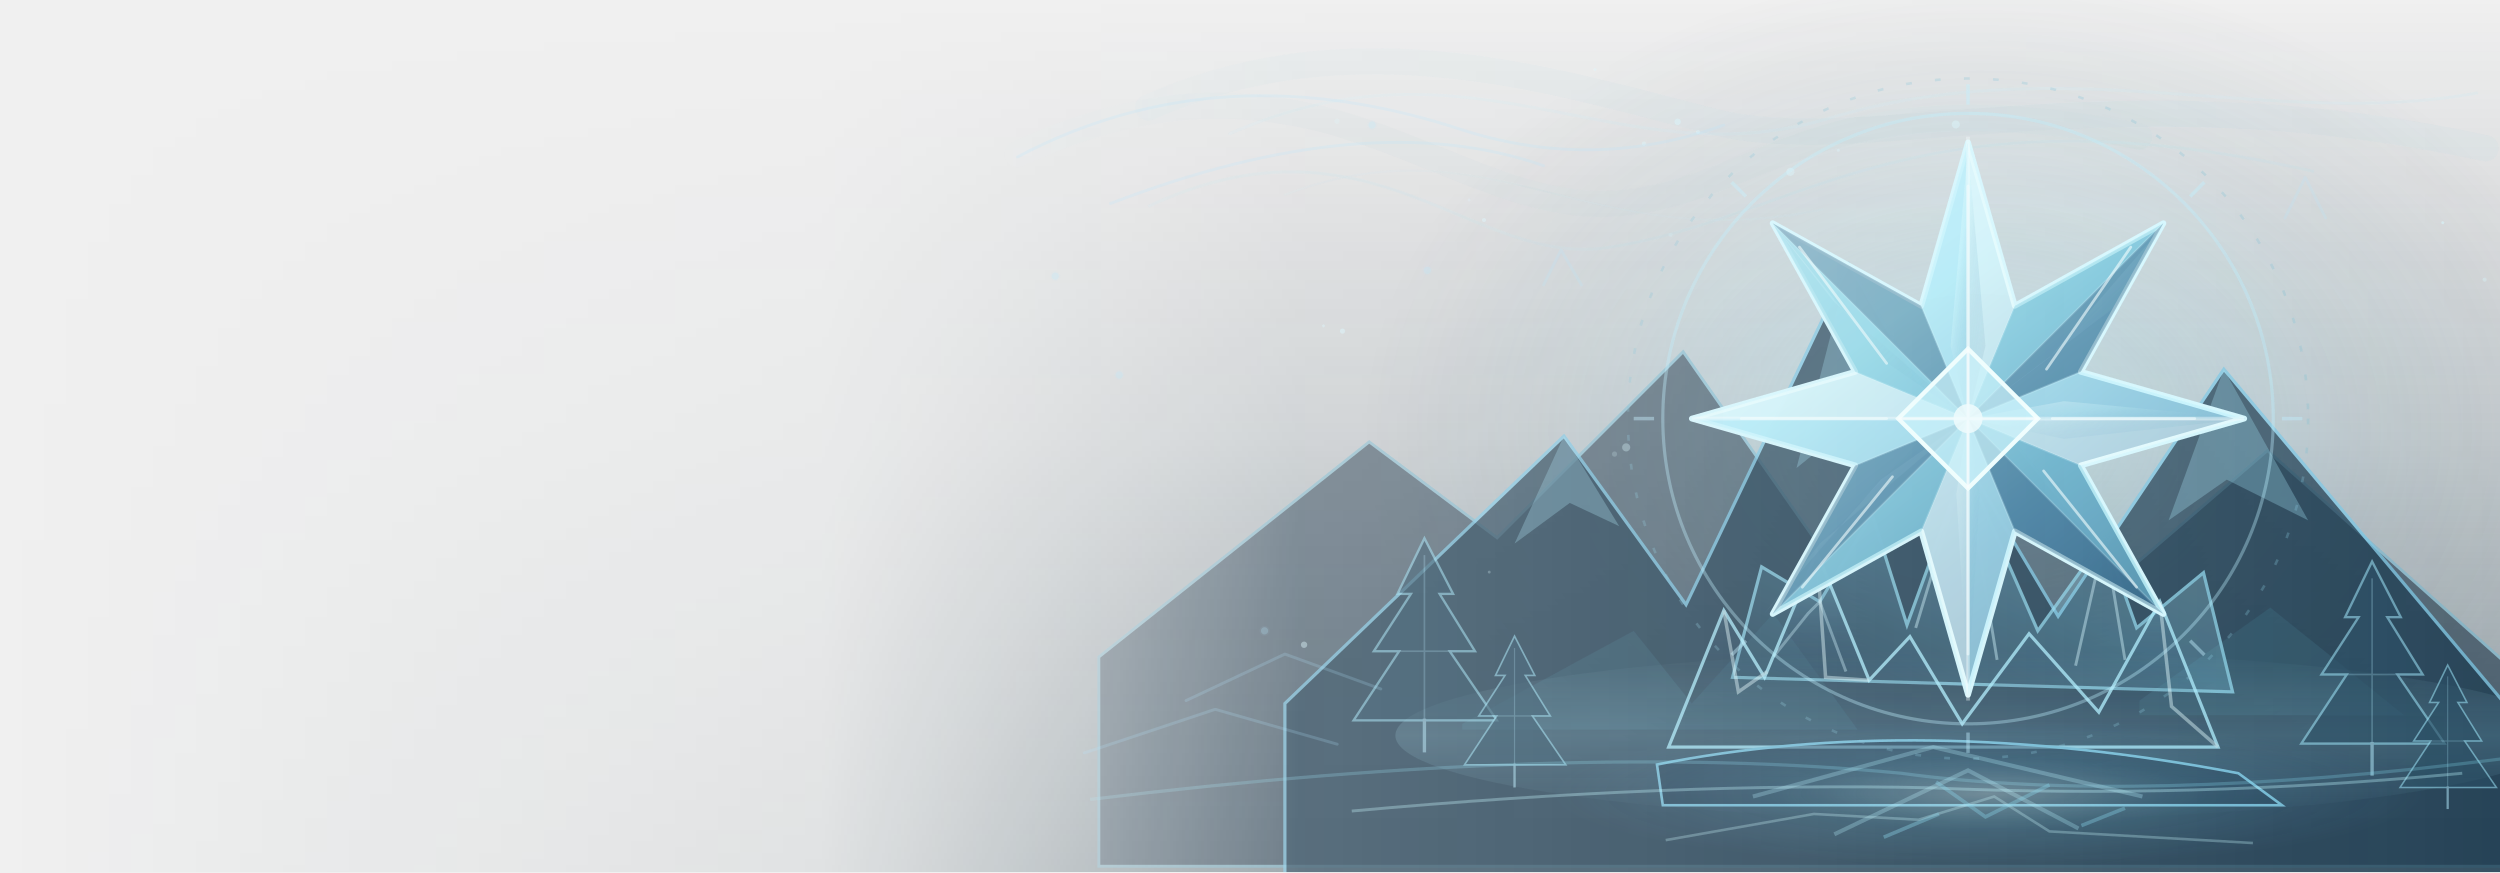
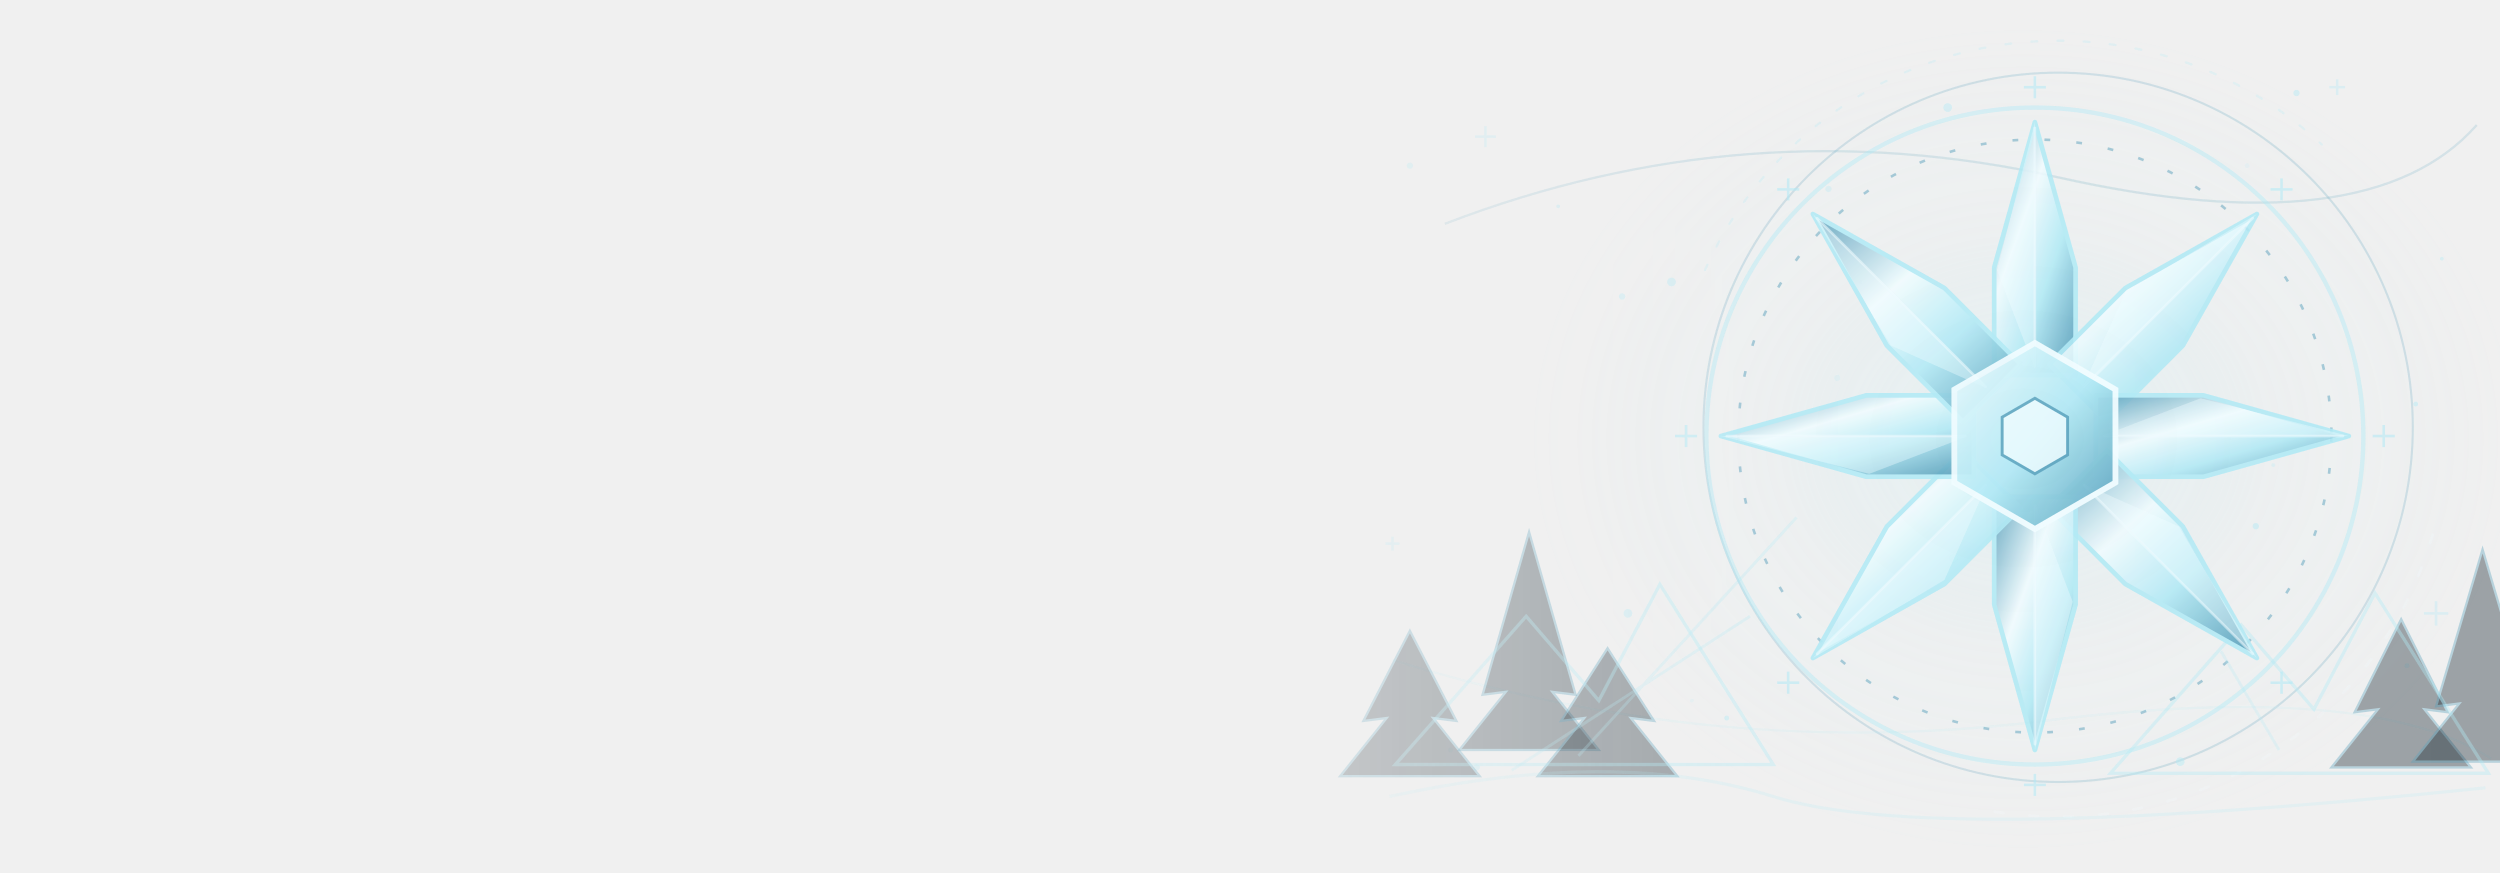
- <svg xmlns="http://www.w3.org/2000/svg" viewBox="0 0 860 300" fill="none" role="img">
+ <svg xmlns="http://www.w3.org/2000/svg" width="860" height="300" viewBox="0 0 860 300" fill="none" role="img" aria-label="Ilustração vetorial Inverno Eterno com composição à direita">
  <defs>
-     <linearGradient id="ice-bg" x1="0" y1="0" x2="0" y2="1">
-       <stop stop-color="#071522" stop-opacity="0" />
-       <stop offset=".5" stop-color="#0a2636" stop-opacity=".18" />
-       <stop offset="1" stop-color="#0d2a38" stop-opacity=".47" />
+     <linearGradient id="silver" x1="0" y1="0" x2=".9" y2="1">
+       <stop offset="0" stop-color="#549db9" />
+       <stop offset=".39" stop-color="#f0fcff" />
+       <stop offset=".67" stop-color="#b1e9f5" />
+       <stop offset="1" stop-color="#549db9" />
    </linearGradient>
-     <radialGradient id="ice-aura">
-       <stop stop-color="#a8f5ff" stop-opacity=".32" />
-       <stop offset=".5" stop-color="#56b7d2" stop-opacity=".12" />
-       <stop offset="1" stop-color="#0d2338" stop-opacity="0" />
+     <linearGradient id="edge" x1="0" y1="0" x2="1" y2="1">
+       <stop stop-color="#f0fcff" />
+       <stop offset=".52" stop-color="#b1e9f5" />
+       <stop offset="1" stop-color="#549db9" />
+     </linearGradient>
+     <radialGradient id="aura">
+       <stop stop-color="#b1e9f5" stop-opacity=".21" />
+       <stop offset=".48" stop-color="#b1e9f5" stop-opacity=".07" />
+       <stop offset="1" stop-color="#b1e9f5" stop-opacity="0" />
    </radialGradient>
-     <linearGradient id="ice-facet" x1=".12" y1=".02" x2=".85" y2=".97">
-       <stop stop-color="#e5faff" />
-       <stop offset=".32" stop-color="#a7e5f3" />
-       <stop offset=".65" stop-color="#5698bb" />
-       <stop offset="1" stop-color="#1d4d73" />
-     </linearGradient>
-     <linearGradient id="ice-facet-b" x1="0" y1="1" x2="1" y2="0">
-       <stop stop-color="#143954" />
-       <stop offset=".50" stop-color="#73c3df" />
-       <stop offset="1" stop-color="#defaff" />
-     </linearGradient>
-     <linearGradient id="ice-horizon" x1="0" y1="0" x2="0" y2="1">
-       <stop stop-color="#80d5ed" stop-opacity=".75" />
-       <stop offset="1" stop-color="#0b2437" stop-opacity=".1" />
-     </linearGradient>
-     <linearGradient id="ice-mist" x1="0" y1="0" x2="0" y2="1">
-       <stop stop-color="#bdefff" stop-opacity="0" />
-       <stop offset=".5" stop-color="#9cdaee" stop-opacity=".18" />
-       <stop offset="1" stop-color="#8acde4" stop-opacity="0" />
-     </linearGradient>
-     <linearGradient id="ice-mask">
+     <radialGradient id="inner">
+       <stop stop-color="#f0fcff" stop-opacity=".65" />
+       <stop offset=".4" stop-color="#b1e9f5" stop-opacity=".19" />
+       <stop offset="1" stop-color="#b1e9f5" stop-opacity="0" />
+     </radialGradient>
+     <linearGradient id="fade" x1="0" x2="1" y1="0" y2="0">
      <stop stop-color="white" stop-opacity="0" />
-       <stop offset=".33" stop-color="white" stop-opacity=".15" />
-       <stop offset=".52" stop-color="white" stop-opacity=".75" />
+       <stop offset=".38" stop-color="white" stop-opacity=".05" />
+       <stop offset=".52" stop-color="white" stop-opacity=".49" />
+       <stop offset=".70" stop-color="white" stop-opacity=".98" />
      <stop offset="1" stop-color="white" />
    </linearGradient>
-     <mask id="ice-leftfade" maskUnits="userSpaceOnUse" x="0" y="0" width="860" height="300">
-       <rect width="860" height="300" fill="url(#ice-mask)" />
+     <mask id="reveal">
+       <rect width="860" height="300" fill="url(#fade)" />
    </mask>
-     <linearGradient id="ice-prism-v47" x1="0" y1="0" x2="1" y2="1">
-       <stop stop-color="#ffffff" stop-opacity=".74" />
-       <stop offset=".34" stop-color="#d2f9ff" stop-opacity=".44" />
-       <stop offset=".76" stop-color="#4a92b5" stop-opacity=".16" />
-       <stop offset="1" stop-color="#092c43" stop-opacity=".04" />
-     </linearGradient>
-     <linearGradient id="ice-shelf-v47" x1="0" y1="0" x2="0" y2="1">
-       <stop stop-color="#98e6fb" stop-opacity=".72" />
-       <stop offset=".43" stop-color="#315c80" stop-opacity=".45" />
-       <stop offset="1" stop-color="#091c31" stop-opacity=".1" />
-     </linearGradient>
-     <radialGradient id="ice-pedestal-glow-v47">
-       <stop stop-color="#e2ffff" stop-opacity=".34" />
-       <stop offset=".5" stop-color="#77d4f5" stop-opacity=".12" />
-       <stop offset="1" stop-color="#78b8ee" stop-opacity="0" />
-     </radialGradient>
+     <filter id="softGlow" x="-30%" y="-30%" width="160%" height="160%">
+       <feGaussianBlur stdDeviation="3" />
+     </filter>
  </defs>
-   <g mask="url(#ice-leftfade)">
-     <path d="M0 0H860V300H0Z" fill="url(#ice-bg)" />
-     <ellipse cx="681" cy="148" rx="212" ry="158" fill="url(#ice-aura)" />
-     <g opacity=".65" stroke-linecap="round">
-       <path d="M395 37C467 5 538 29 590 42S725 23 855 51" stroke="#74bedc" stroke-width="9" opacity=".08" />
-       <path d="M423 46C507 9 557 62 628 41C711 16 781 45 852 32" stroke="#b2f0ff" stroke-width="1" opacity=".19" />
-       <path d="M442 67C513 40 547 89 627 72" stroke="#b3e3f5" stroke-width=".7" opacity=".12" />
+   <g mask="url(#reveal)">
+     <g opacity=".96">
+       <ellipse cx="696" cy="151" rx="171" ry="143" fill="url(#aura)" />
+       <circle cx="708" cy="147" r="122" fill="none" stroke="#549db9" stroke-width="0.75" opacity="0.22" />
+       <path d="M586.50 92.90A133 133 0 0 1 798.71 49.73" fill="none" stroke="#b1e9f5" stroke-width="0.8" opacity="0.27" stroke-linecap="round" stroke-dasharray="2 7" />
+       <path d="M836.81 183.94A134 134 0 0 1 680.14 278.07" fill="none" stroke="#f0fcff" stroke-width="0.9" opacity="0.23" stroke-linecap="round" stroke-dasharray="3 9" />
+       <path d="M497 77Q601 37 708 61T852 43" fill="none" stroke="#549db9" stroke-width="0.8" opacity=".19" />
+       <path d="M479 227Q591 262 703 248T857 261" fill="none" stroke="#b1e9f5" stroke-width="0.8" opacity=".16" />
+       <circle cx="560" cy="211" r="1.5" fill="#b1e9f5" opacity="0.39" />
+       <circle cx="536" cy="71" r="0.65" fill="#b1e9f5" opacity="0.4" />
+       <circle cx="840" cy="89" r="0.65" fill="#b1e9f5" opacity="0.38" />
+       <circle cx="640" cy="97" r="0.65" fill="#b1e9f5" opacity="0.22" />
+       <circle cx="688" cy="177" r="1.1" fill="#b1e9f5" opacity="0.36" />
+       <circle cx="508" cy="264" r="1.1" fill="#b1e9f5" opacity="0.33" />
+       <circle cx="750" cy="262" r="1.5" fill="#b1e9f5" opacity="0.46" />
+       <circle cx="632" cy="130" r="1.1" fill="#b1e9f5" opacity="0.17" />
+       <circle cx="790" cy="32" r="1.1" fill="#b1e9f5" opacity="0.45" />
+       <circle cx="828" cy="229" r="0.85" fill="#b1e9f5" opacity="0.34" />
+       <circle cx="782" cy="160" r="0.65" fill="#b1e9f5" opacity="0.29" />
+       <circle cx="594" cy="247" r="0.85" fill="#b1e9f5" opacity="0.45" />
+       <circle cx="831" cy="139" r="0.85" fill="#b1e9f5" opacity="0.47" />
+       <circle cx="629" cy="65" r="1.1" fill="#b1e9f5" opacity="0.32" />
+       <circle cx="499" cy="258" r="0.85" fill="#b1e9f5" opacity="0.2" />
+       <circle cx="558" cy="102" r="1.1" fill="#b1e9f5" opacity="0.38" />
+       <circle cx="582" cy="241" r="0.65" fill="#b1e9f5" opacity="0.19" />
+       <circle cx="773" cy="57" r="0.85" fill="#b1e9f5" opacity="0.17" />
+       <circle cx="776" cy="181" r="1.1" fill="#b1e9f5" opacity="0.46" />
+       <circle cx="672" cy="192" r="1.5" fill="#b1e9f5" opacity="0.28" />
+       <circle cx="485" cy="57" r="1.1" fill="#b1e9f5" opacity="0.38" />
+       <circle cx="700" cy="117" r="1.1" fill="#b1e9f5" opacity="0.21" />
+       <circle cx="670" cy="37" r="1.5" fill="#b1e9f5" opacity="0.44" />
+       <circle cx="575" cy="97" r="1.5" fill="#b1e9f5" opacity="0.4" />
+       <path d="M511.00 43.40v7.20M507.40 47.00h7.20" fill="none" stroke="#b1e9f5" stroke-width="0.9" opacity="0.34" />
+       <path d="M804.00 27.30v5.40M801.30 30.00h5.40" fill="none" stroke="#b1e9f5" stroke-width="0.9" opacity="0.34" />
+       <path d="M838.00 206.80v8.40M833.80 211.00h8.40" fill="none" stroke="#b1e9f5" stroke-width="0.9" opacity="0.34" />
+       <path d="M479.00 184.60v4.80M476.60 187.00h4.80" fill="none" stroke="#b1e9f5" stroke-width="0.9" opacity="0.34" />
    </g>
-     <path d="M350 53C452 6 498 74 556 70C607 66 626 25 736 47" stroke="#6cb3c6" stroke-width="9" opacity=".035" stroke-linecap="round" />
-     <path d="M395 71C472 35 507 93 554 85C619 75 660 28 796 59" stroke="#a4e9f5" stroke-width="1" opacity=".12" />
-     <path d="M378 226L471 152L515 185L579 121L626 188L678 134L730 198L780 155L863 229V298H378Z" fill="#102b40" stroke="#73b7d0" stroke-width="1" opacity=".56" />
-     <path d="M442 242L538 150L580 208L636 91L708 212L765 127L870 252V303H442Z" fill="#193a50" stroke="#7bc6e4" stroke-width="1.1" opacity=".74" />
-     <path d="M538 150L557 181L540 173L521 187Zm98-59 34 70-31-17-21 17Zm129 36 29 52-28-14-20 14Z" fill="#a4e8fb" opacity=".29" />
-     <path d="M503 249L562 217L582 242L610 211L639 251H503Zm233-8 45-32 46 37h-91Z" fill="#40849d" opacity=".18" />
-     <ellipse cx="681" cy="253" rx="201" ry="29" fill="url(#ice-mist)" />
-     <g transform="translate(490 242) scale(0.58)" opacity=".64">
-       <path d="M0-98L-16-65H-8L-30-31H-15L-42 10H43L15-31H30L9-65H17Z" fill="#274c62" stroke="#8bcfe3" stroke-width="1.4" />
-       <path d="M0-88V10M-15-31H16" stroke="#a1dcf0" stroke-width="1" opacity=".43" />
-       <path d="M0 9v20" stroke="#9bcfe2" stroke-width="2" />
-     </g>
-     <g transform="translate(521 259) scale(0.41)" opacity=".64">
-       <path d="M0-98L-16-65H-8L-30-31H-15L-42 10H43L15-31H30L9-65H17Z" fill="#274c62" stroke="#8bcfe3" stroke-width="1.4" />
-       <path d="M0-88V10M-15-31H16" stroke="#a1dcf0" stroke-width="1" opacity=".43" />
-       <path d="M0 9v20" stroke="#9bcfe2" stroke-width="2" />
-     </g>
-     <g transform="translate(816 250) scale(0.58)" opacity=".64">
-       <path d="M0-98L-16-65H-8L-30-31H-15L-42 10H43L15-31H30L9-65H17Z" fill="#274c62" stroke="#8bcfe3" stroke-width="1.4" />
-       <path d="M0-88V10M-15-31H16" stroke="#a1dcf0" stroke-width="1" opacity=".43" />
-       <path d="M0 9v20" stroke="#9bcfe2" stroke-width="2" />
-     </g>
-     <g transform="translate(842 267) scale(0.39)" opacity=".64">
-       <path d="M0-98L-16-65H-8L-30-31H-15L-42 10H43L15-31H30L9-65H17Z" fill="#274c62" stroke="#8bcfe3" stroke-width="1.4" />
-       <path d="M0-88V10M-15-31H16" stroke="#a1dcf0" stroke-width="1" opacity=".43" />
-       <path d="M0 9v20" stroke="#9bcfe2" stroke-width="2" />
-     </g>
-     <path d="M596 233 606 195 626 207 644 177 656 215 676 160 701 217 724 185 735 216 758 197 768 238Z" fill="url(#ice-facet-b)" fill-opacity=".37" stroke="#8fd9ee" stroke-width="1.1" opacity=".73" />
-     <path d="M610 226 622 211 626 207 635 231M659 216 676 160 687 227M714 229 724 185 731 227" stroke="#d1f6ff" stroke-width="1" opacity=".43" />
-     <g opacity=".78">
-       <path d="M574 257 593 210 607 233 625 190 643 234 657 219 675 249 698 218 722 245 743 207 763 257Z" fill="url(#ice-shelf-v47)" fill-opacity=".51" stroke="#a7e8f9" stroke-width="1.1" />
-       <path d="M593 210L598 238 608 231M625 190L628 233 643 234M743 207L747 243 763 257" stroke="#e2fbff" stroke-width="1.2" opacity=".56" />
-       <path d="M570 263 Q660 245 770 266 L785 277H572Z" fill="#102c45" fill-opacity=".45" stroke="#83d4ee" stroke-width=".9" />
-     </g>
-     <circle cx="677" cy="144" r="105" stroke="#b8efff" stroke-width="1.1" opacity=".37" />
-     <circle cx="677" cy="144" r="117" stroke="#81bfd5" stroke-width=".9" stroke-dasharray="2 8" opacity=".30" />
-     <path d="M785.0 144.0L792.0 144.0" stroke="#bdefff" stroke-width="1.2" opacity=".43" />
-     <path d="M753.4 220.4L758.3 225.3" stroke="#bdefff" stroke-width="1.2" opacity=".43" />
-     <path d="M677.0 252.0L677.0 259.0" stroke="#bdefff" stroke-width="1.2" opacity=".43" />
-     <path d="M600.6 220.4L595.7 225.3" stroke="#bdefff" stroke-width="1.2" opacity=".43" />
-     <path d="M569.0 144.0L562.0 144.0" stroke="#bdefff" stroke-width="1.2" opacity=".43" />
-     <path d="M600.6 67.6L595.7 62.7" stroke="#bdefff" stroke-width="1.2" opacity=".43" />
-     <path d="M677.0 36.0L677.0 29.0" stroke="#bdefff" stroke-width="1.2" opacity=".43" />
-     <path d="M753.4 67.6L758.3 62.7" stroke="#bdefff" stroke-width="1.2" opacity=".43" />
-     <polygon points="677.0,49.0 693.1,105.2 744.2,76.8 715.8,127.9 772.0,144.0 715.8,160.1 744.2,211.2 693.1,182.8 677.0,239.0 660.9,182.8 609.8,211.2 638.2,160.1 582.0,144.0 638.2,127.9 609.8,76.8 660.9,105.2" fill="url(#ice-facet)" stroke="#d5f8ff" stroke-width="2" stroke-linejoin="round" opacity=".98" />
-     <path d="M677 144L677.0 49.0L693.1 105.2Z" fill="#ebfeff" fill-opacity="0.6" stroke="#d3f7ff" stroke-opacity=".14" stroke-width=".65" />
-     <path d="M677 144L693.1 105.2L744.2 76.8Z" fill="#79cadd" fill-opacity="0.44" stroke="#d3f7ff" stroke-opacity=".14" stroke-width=".65" />
-     <path d="M677 144L744.2 76.8L715.8 127.9Z" fill="#306585" fill-opacity="0.45" stroke="#d3f7ff" stroke-opacity=".14" stroke-width=".65" />
-     <path d="M677 144L715.8 127.9L772.0 144.0Z" fill="#b9f0fc" fill-opacity="0.55" stroke="#d3f7ff" stroke-opacity=".14" stroke-width=".65" />
-     <path d="M677 144L772.0 144.0L715.8 160.1Z" fill="#ebfeff" fill-opacity="0.6" stroke="#d3f7ff" stroke-opacity=".14" stroke-width=".65" />
-     <path d="M677 144L715.8 160.1L744.2 211.2Z" fill="#79cadd" fill-opacity="0.44" stroke="#d3f7ff" stroke-opacity=".14" stroke-width=".65" />
-     <path d="M677 144L744.2 211.2L693.1 182.8Z" fill="#306585" fill-opacity="0.45" stroke="#d3f7ff" stroke-opacity=".14" stroke-width=".65" />
-     <path d="M677 144L693.1 182.8L677.0 239.0Z" fill="#b9f0fc" fill-opacity="0.55" stroke="#d3f7ff" stroke-opacity=".14" stroke-width=".65" />
-     <path d="M677 144L677.0 239.0L660.9 182.8Z" fill="#ebfeff" fill-opacity="0.6" stroke="#d3f7ff" stroke-opacity=".14" stroke-width=".65" />
-     <path d="M677 144L660.9 182.8L609.8 211.2Z" fill="#79cadd" fill-opacity="0.44" stroke="#d3f7ff" stroke-opacity=".14" stroke-width=".65" />
-     <path d="M677 144L609.8 211.2L638.2 160.1Z" fill="#306585" fill-opacity="0.45" stroke="#d3f7ff" stroke-opacity=".14" stroke-width=".65" />
-     <path d="M677 144L638.2 160.1L582.0 144.0Z" fill="#b9f0fc" fill-opacity="0.55" stroke="#d3f7ff" stroke-opacity=".14" stroke-width=".65" />
-     <path d="M677 144L582.0 144.0L638.2 127.9Z" fill="#ebfeff" fill-opacity="0.6" stroke="#d3f7ff" stroke-opacity=".14" stroke-width=".65" />
-     <path d="M677 144L638.2 127.9L609.8 76.8Z" fill="#79cadd" fill-opacity="0.44" stroke="#d3f7ff" stroke-opacity=".14" stroke-width=".65" />
-     <path d="M677 144L609.8 76.8L660.9 105.2Z" fill="#306585" fill-opacity="0.45" stroke="#d3f7ff" stroke-opacity=".14" stroke-width=".65" />
-     <path d="M677 144L660.9 105.2L677.0 49.0Z" fill="#b9f0fc" fill-opacity="0.55" stroke="#d3f7ff" stroke-opacity=".14" stroke-width=".65" />
-     <g stroke-linejoin="round" stroke-linecap="round">
-       <path d="M677 51 671 119 677 144 683 119Z" fill="url(#ice-prism-v47)" opacity=".82" />
-       <path d="M744 78 705 123 677 144 727 106Z" fill="url(#ice-prism-v47)" opacity=".40" />
-       <path d="M773 144 710 138 677 144 710 151Z" fill="url(#ice-prism-v47)" opacity=".47" />
-       <path d="M677 237 681 170 677 144 673 170Z" fill="url(#ice-prism-v47)" opacity=".34" />
-       <path d="M607 211 647 165 677 144 626 187Z" fill="url(#ice-prism-v47)" opacity=".24" />
-       <path d="M610 77 648 124 677 144 631 104Z" fill="url(#ice-prism-v47)" opacity=".34" />
-       <path d="M677 64 677 121M733 85 704 127M755 144H706M735 202 703 162M677 225V169M620 202 651 164M599 144H649M619 85 649 125" stroke="#f0feff" stroke-width=".95" opacity=".61" />
-     </g>
-     <polygon points="677,120 701,144 677,168 653,144" fill="#c9f4fd" fill-opacity=".69" stroke="#efffff" stroke-width="1.5" />
-     <path d="M677 120V168M653 144H701" stroke="#fff" stroke-width=".8" opacity=".66" />
-     <path d="M677 47V241M582 144H772" stroke="#f8feff" stroke-width="1.3" opacity=".37" />
-     <circle cx="677" cy="144" r="5" fill="#f1feff" opacity=".83" />
-     <circle cx="505.4" cy="68.8" r="0.5" fill="#d7f8ff" opacity="0.26" />
-     <circle cx="672.8" cy="42.8" r="1.4" fill="#d7f8ff" opacity="0.43" />
-     <circle cx="559.4" cy="153.9" r="1.4" fill="#d7f8ff" opacity="0.33" />
-     <circle cx="574.7" cy="80.8" r="0.7" fill="#d7f8ff" opacity="0.22" />
-     <circle cx="459.9" cy="41.7" r="0.9" fill="#d7f8ff" opacity="0.22" />
-     <circle cx="577.1" cy="41.9" r="1.1" fill="#d7f8ff" opacity="0.51" />
-     <circle cx="510.5" cy="75.7" r="0.7" fill="#d7f8ff" opacity="0.46" />
-     <circle cx="448.6" cy="221.8" r="1.1" fill="#d7f8ff" opacity="0.44" />
-     <circle cx="548.7" cy="23.9" r="0.5" fill="#d7f8ff" opacity="0.39" />
-     <circle cx="854.7" cy="96.2" r="0.7" fill="#d7f8ff" opacity="0.33" />
-     <circle cx="584.1" cy="45.4" r="0.7" fill="#d7f8ff" opacity="0.40" />
-     <circle cx="455.3" cy="112.1" r="0.5" fill="#d7f8ff" opacity="0.42" />
-     <circle cx="632.4" cy="51.7" r="0.5" fill="#d7f8ff" opacity="0.40" />
-     <circle cx="555.4" cy="156.2" r="0.9" fill="#d7f8ff" opacity="0.21" />
-     <circle cx="615.9" cy="59.1" r="1.4" fill="#d7f8ff" opacity="0.41" />
-     <circle cx="512.3" cy="196.8" r="0.5" fill="#d7f8ff" opacity="0.28" />
-     <circle cx="840.3" cy="76.6" r="0.5" fill="#d7f8ff" opacity="0.54" />
-     <circle cx="565.5" cy="49.4" r="0.7" fill="#d7f8ff" opacity="0.42" />
-     <circle cx="461.8" cy="113.9" r="0.9" fill="#d7f8ff" opacity="0.51" />
-     <path d="M375 275Q540 255 654 266Q735 277 861 261" stroke="#7fd4ea" stroke-width="1.1" opacity=".27" />
-     <path d="M603 274 665 257 737 274M631 287 677 265 715 285" stroke="#afebf9" stroke-width="1.4" opacity=".30" />
-     <ellipse cx="684" cy="273" rx="150" ry="25" fill="url(#ice-pedestal-glow-v47)" />
-     <path d="M465 279Q575 269 664 271Q753 275 847 266" stroke="#bbf6ff" stroke-width="1.0" opacity=".34" />
-     <path d="M573 289 624 280 660 282 686 274 705 286 775 290" stroke="#c7f8ff" stroke-width=".9" opacity=".30" />
-     <path d="M666 269 683 281 705 270M648 288 667 280M716 284 731 278" stroke="#7bcde6" stroke-width="1.25" opacity=".38" />
-   </g>
-   <g aria-hidden="true" pointer-events="none" fill="none" stroke="#b7eaff" stroke-width="1" stroke-opacity=".20" stroke-linecap="round" stroke-linejoin="round">
-     <path d="M350 54Q420 17 504 45Q549 59 593 43M382 70Q471 36 531 57" />
-     <path d="M408 241L442 225L475 237M373 259L418 244L460 256" />
-     <path d="M531 98L537 86L544 98M786 75L793 61L800 75" />
-     <circle cx="363" cy="95" r="1.25" fill="#b7eaff" opacity=".27" />
-     <circle cx="385" cy="129" r="1.25" fill="#b7eaff" opacity=".27" />
-     <circle cx="472" cy="43" r="1.25" fill="#b7eaff" opacity=".27" />
-     <circle cx="491" cy="93" r="1.25" fill="#b7eaff" opacity=".27" />
-     <circle cx="435" cy="217" r="1.25" fill="#b7eaff" opacity=".27" />
+     <polygon points="485.00,217.00 469.00,248.00 477.00,247.00 461.00,267.00 509.00,267.00 493.00,247.00 501.00,248.00" fill="#071923" stroke="#549db9" stroke-width="0.8" opacity=".36" />
+     <polygon points="526.00,183.00 510.00,239.00 518.00,238.00 502.00,258.00 550.00,258.00 534.00,238.00 542.00,239.00" fill="#071923" stroke="#549db9" stroke-width="0.8" opacity=".36" />
+     <polygon points="553.00,223.00 537.00,248.00 545.00,247.00 529.00,267.00 577.00,267.00 561.00,247.00 569.00,248.00" fill="#071923" stroke="#549db9" stroke-width="0.8" opacity=".36" />
+     <polygon points="826.00,213.00 810.00,245.00 818.00,244.00 802.00,264.00 850.00,264.00 834.00,244.00 842.00,245.00" fill="#071923" stroke="#549db9" stroke-width="0.8" opacity=".36" />
+     <polygon points="854.00,189.00 838.00,243.00 846.00,242.00 830.00,262.00 878.00,262.00 862.00,242.00 870.00,243.00" fill="#071923" stroke="#549db9" stroke-width="0.8" opacity=".36" />
+     <path d="M478 274Q556 257 610 274T855 271" fill="none" stroke="#b1e9f5" stroke-width="1.1" opacity=".2" />
+     <polygon points="480.00,263.00 525.00,212.00 550.00,241.00 571.00,201.00 610.00,263.00" fill="none" stroke="#b1e9f5" stroke-width="1.15" opacity=".38" />
+     <polygon points="726.00,266.00 771.00,215.00 796.00,244.00 817.00,204.00 856.00,266.00" fill="none" stroke="#b1e9f5" stroke-width="1.15" opacity=".38" />
+     <circle cx="700" cy="150" r="113" fill="none" stroke="#b1e9f5" stroke-width="1.5" opacity="0.43" />
+     <circle cx="700" cy="150" r="102" fill="none" stroke="#549db9" stroke-width="0.9" opacity="0.48" stroke-dasharray="2 9" />
+     <polygon points="686.00,129.00 686.00,92.00 700.00,42.00 714.00,92.00 714.00,129.00" fill="url(#silver)" stroke="#b1e9f5" stroke-width="1.6" opacity=".88" stroke-linejoin="round" />
+     <polygon points="700.00,127.00 687.00,93.00 700.00,42.00" fill="#f0fcff" stroke="none" stroke-width="1" opacity=".38" />
+     <path d="M700.00 126.00L700.00 44.00" stroke="#f0fcff" stroke-width="0.9" opacity="0.54" fill="none" stroke-linecap="round" />
+     <polygon points="704.95,125.25 731.11,99.09 776.37,73.63 750.91,118.89 724.75,145.05" fill="url(#silver)" stroke="#b1e9f5" stroke-width="1.6" opacity=".88" stroke-linejoin="round" />
+     <polygon points="716.26,133.74 731.11,100.50 776.37,73.63" fill="#f0fcff" stroke="none" stroke-width="1" opacity=".38" />
+     <path d="M716.97 133.03L774.95 75.05" stroke="#f0fcff" stroke-width="0.9" opacity="0.54" fill="none" stroke-linecap="round" />
+     <polygon points="721.00,136.00 758.00,136.00 808.00,150.00 758.00,164.00 721.00,164.00" fill="url(#silver)" stroke="#b1e9f5" stroke-width="1.6" opacity=".88" stroke-linejoin="round" />
+     <polygon points="723.00,150.00 757.00,137.00 808.00,150.00" fill="#f0fcff" stroke="none" stroke-width="1" opacity=".38" />
+     <path d="M724.00 150.00L806.00 150.00" stroke="#f0fcff" stroke-width="0.9" opacity="0.54" fill="none" stroke-linecap="round" />
+     <polygon points="724.75,154.95 750.91,181.11 776.37,226.37 731.11,200.91 704.95,174.75" fill="url(#silver)" stroke="#b1e9f5" stroke-width="1.6" opacity=".88" stroke-linejoin="round" />
+     <polygon points="716.26,166.26 749.50,181.11 776.37,226.37" fill="#f0fcff" stroke="none" stroke-width="1" opacity=".38" />
+     <path d="M716.97 166.97L774.95 224.95" stroke="#f0fcff" stroke-width="0.9" opacity="0.54" fill="none" stroke-linecap="round" />
+     <polygon points="714.00,171.00 714.00,208.00 700.00,258.00 686.00,208.00 686.00,171.00" fill="url(#silver)" stroke="#b1e9f5" stroke-width="1.6" opacity=".88" stroke-linejoin="round" />
+     <polygon points="700.00,173.00 713.00,207.00 700.00,258.00" fill="#f0fcff" stroke="none" stroke-width="1" opacity=".38" />
+     <path d="M700.00 174.00L700.00 256.00" stroke="#f0fcff" stroke-width="0.9" opacity="0.54" fill="none" stroke-linecap="round" />
+     <polygon points="695.05,174.75 668.89,200.91 623.63,226.37 649.09,181.11 675.25,154.95" fill="url(#silver)" stroke="#b1e9f5" stroke-width="1.6" opacity=".88" stroke-linejoin="round" />
+     <polygon points="683.74,166.26 668.89,199.50 623.63,226.37" fill="#f0fcff" stroke="none" stroke-width="1" opacity=".38" />
+     <path d="M683.03 166.97L625.05 224.95" stroke="#f0fcff" stroke-width="0.9" opacity="0.54" fill="none" stroke-linecap="round" />
+     <polygon points="679.00,164.00 642.00,164.00 592.00,150.00 642.00,136.00 679.00,136.00" fill="url(#silver)" stroke="#b1e9f5" stroke-width="1.6" opacity=".88" stroke-linejoin="round" />
+     <polygon points="677.00,150.00 643.00,163.00 592.00,150.00" fill="#f0fcff" stroke="none" stroke-width="1" opacity=".38" />
+     <path d="M676.00 150.00L594.00 150.00" stroke="#f0fcff" stroke-width="0.9" opacity="0.54" fill="none" stroke-linecap="round" />
+     <polygon points="675.25,145.05 649.09,118.89 623.63,73.63 668.89,99.09 695.05,125.25" fill="url(#silver)" stroke="#b1e9f5" stroke-width="1.6" opacity=".88" stroke-linejoin="round" />
+     <polygon points="683.74,133.74 650.50,118.89 623.63,73.63" fill="#f0fcff" stroke="none" stroke-width="1" opacity=".38" />
+     <path d="M683.03 133.03L625.05 75.05" stroke="#f0fcff" stroke-width="0.9" opacity="0.54" fill="none" stroke-linecap="round" />
+     <polygon points="700.00,118.00 727.71,134.00 727.71,166.00 700.00,182.00 672.29,166.00 672.29,134.00" fill="url(#edge)" stroke="#f0fcff" stroke-width="2" opacity=".94" />
+     <polygon points="700.00,137.00 711.26,143.50 711.26,156.50 700.00,163.00 688.74,156.50 688.74,143.50" fill="#f0fcff" stroke="#549db9" stroke-width="1" opacity=".8" />
+     <path d="M700.00 26.20v7.60M696.20 30.00h7.60" fill="none" stroke="#b1e9f5" stroke-width="0.9" opacity="0.55" />
+     <path d="M784.85 61.35v7.60M781.05 65.15h7.60" fill="none" stroke="#b1e9f5" stroke-width="0.9" opacity="0.55" />
+     <path d="M820.00 146.20v7.60M816.20 150.00h7.60" fill="none" stroke="#b1e9f5" stroke-width="0.9" opacity="0.55" />
+     <path d="M784.85 231.05v7.60M781.05 234.85h7.60" fill="none" stroke="#b1e9f5" stroke-width="0.9" opacity="0.55" />
+     <path d="M700.00 266.20v7.60M696.20 270.00h7.60" fill="none" stroke="#b1e9f5" stroke-width="0.9" opacity="0.55" />
+     <path d="M615.15 231.05v7.60M611.35 234.85h7.60" fill="none" stroke="#b1e9f5" stroke-width="0.9" opacity="0.55" />
+     <path d="M580.00 146.20v7.60M576.20 150.00h7.60" fill="none" stroke="#b1e9f5" stroke-width="0.9" opacity="0.55" />
+     <path d="M615.15 61.35v7.60M611.35 65.15h7.60" fill="none" stroke="#b1e9f5" stroke-width="0.9" opacity="0.55" />
+     <path d="M543 260L618 178M784 258L764 224M520 265L602 212" fill="none" stroke="#b1e9f5" stroke-width="1" opacity=".27" />
  </g>
</svg>
